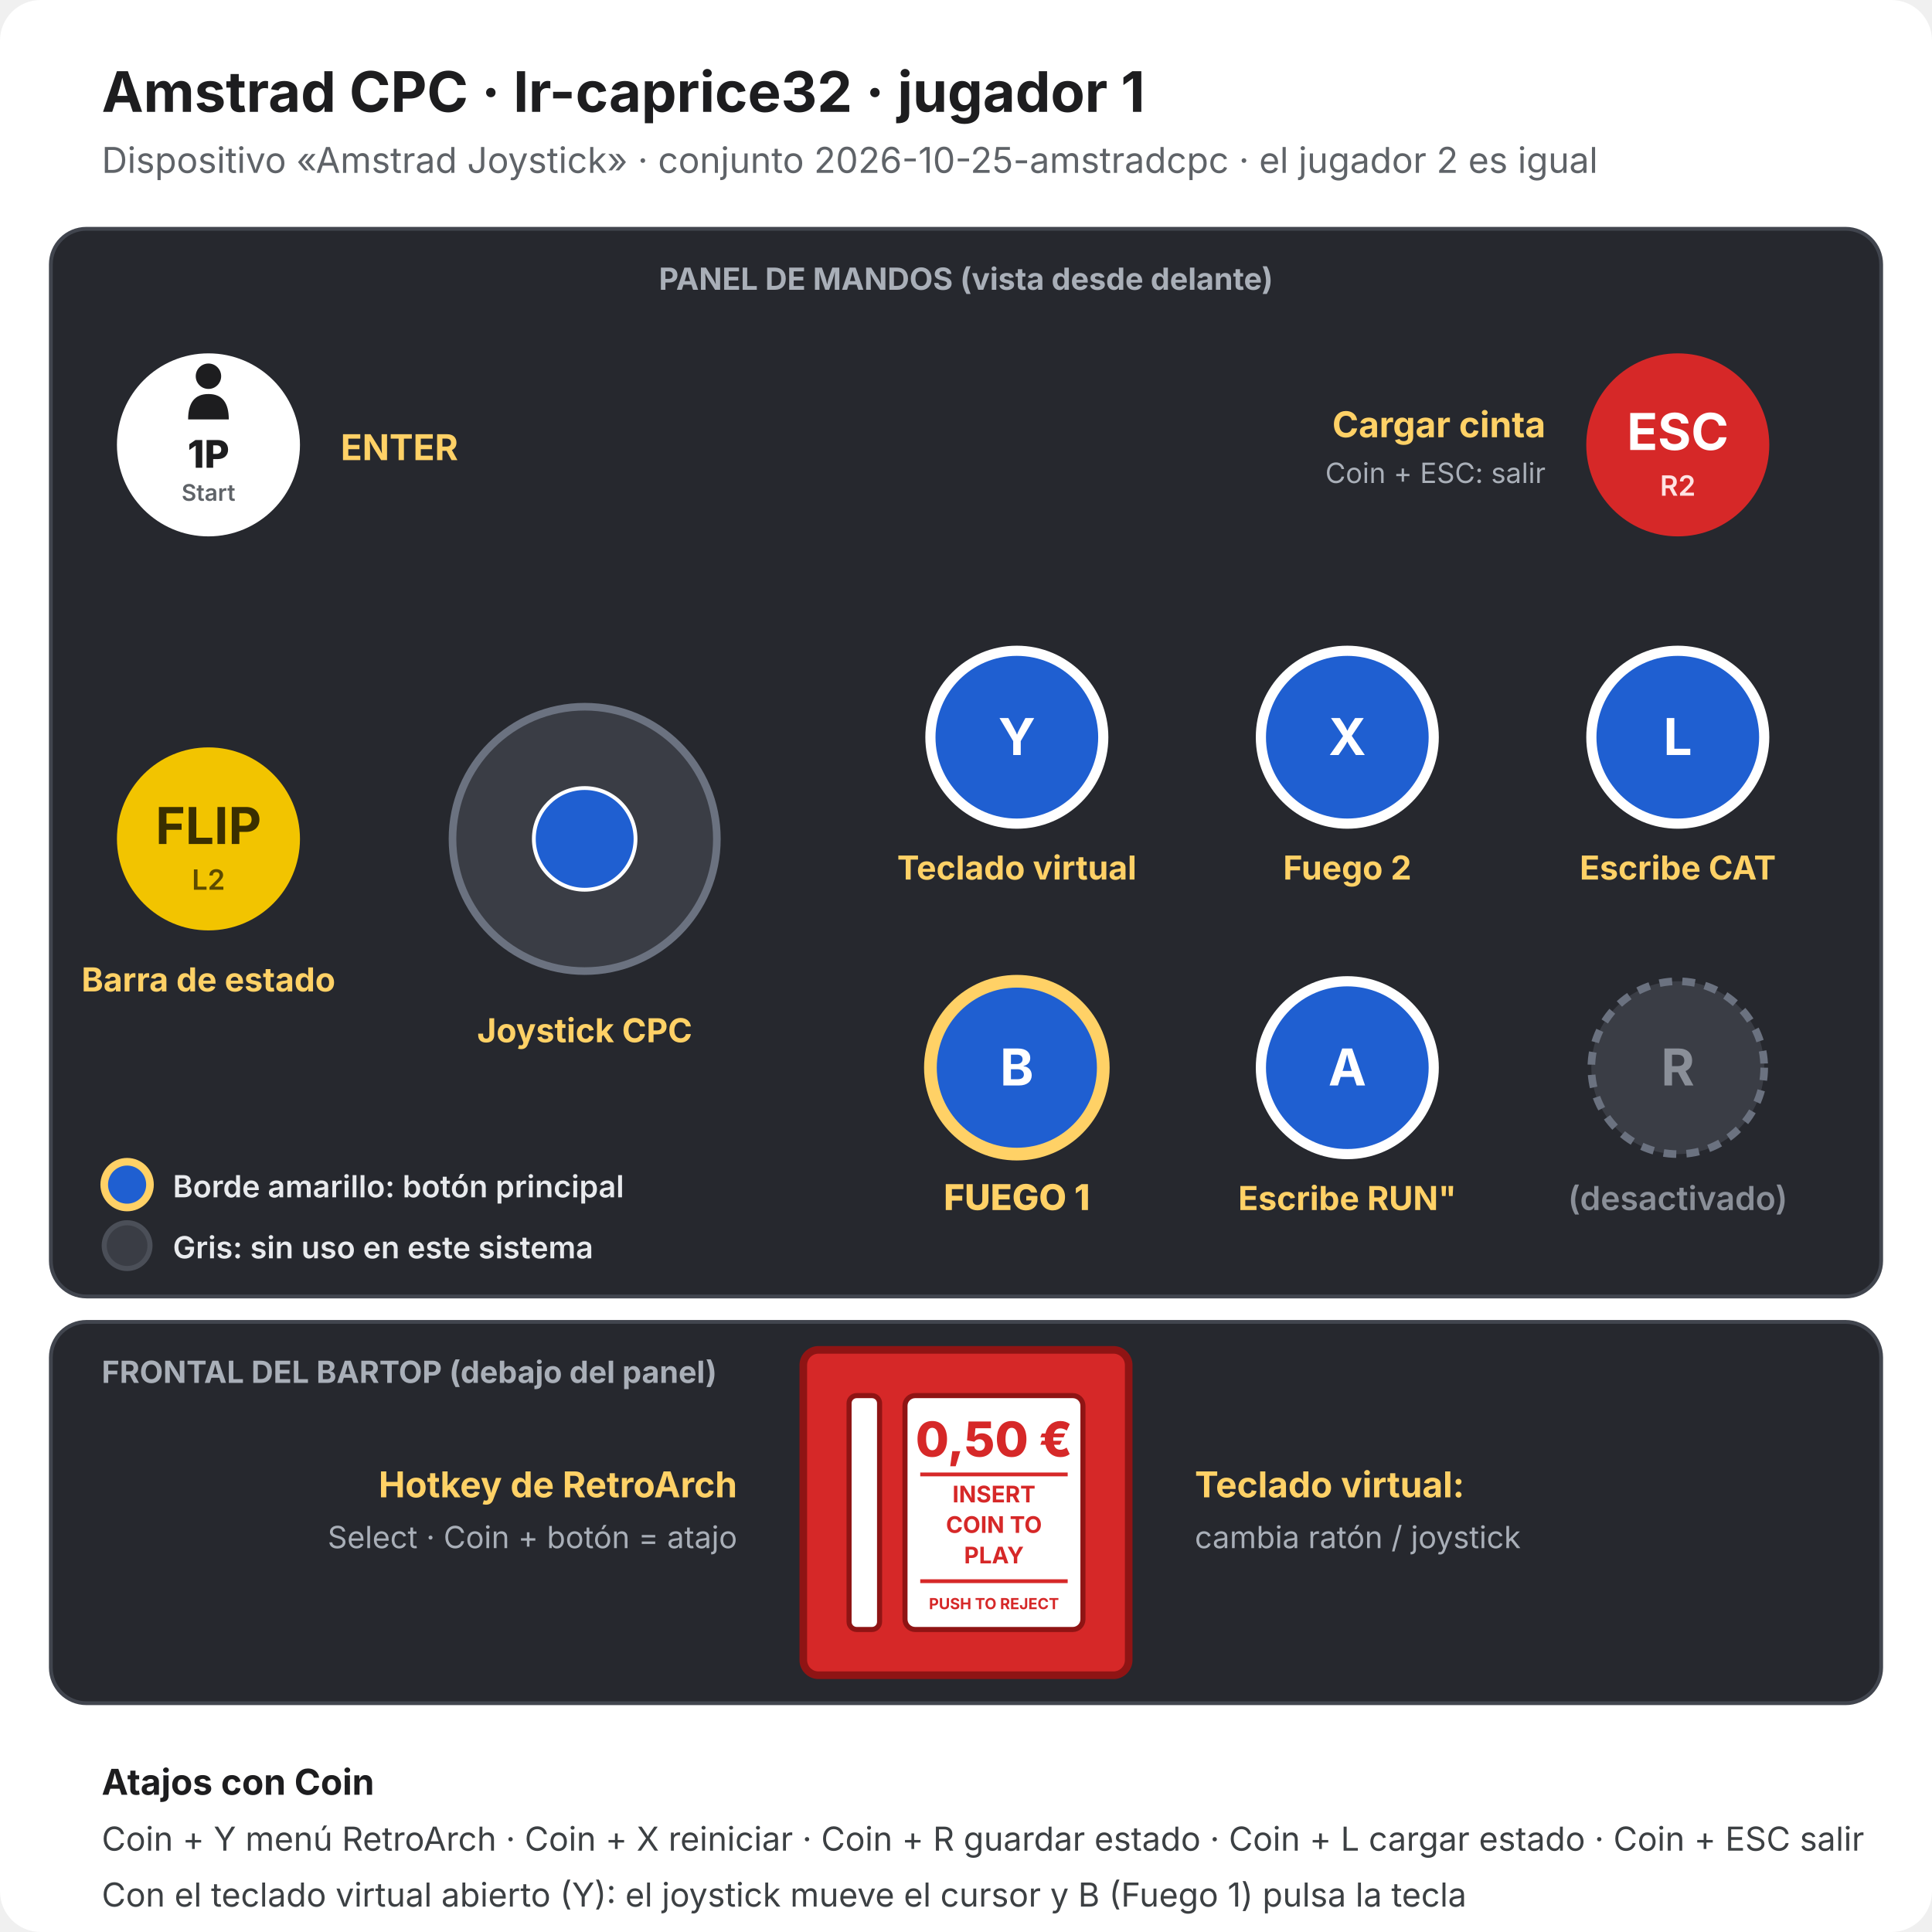
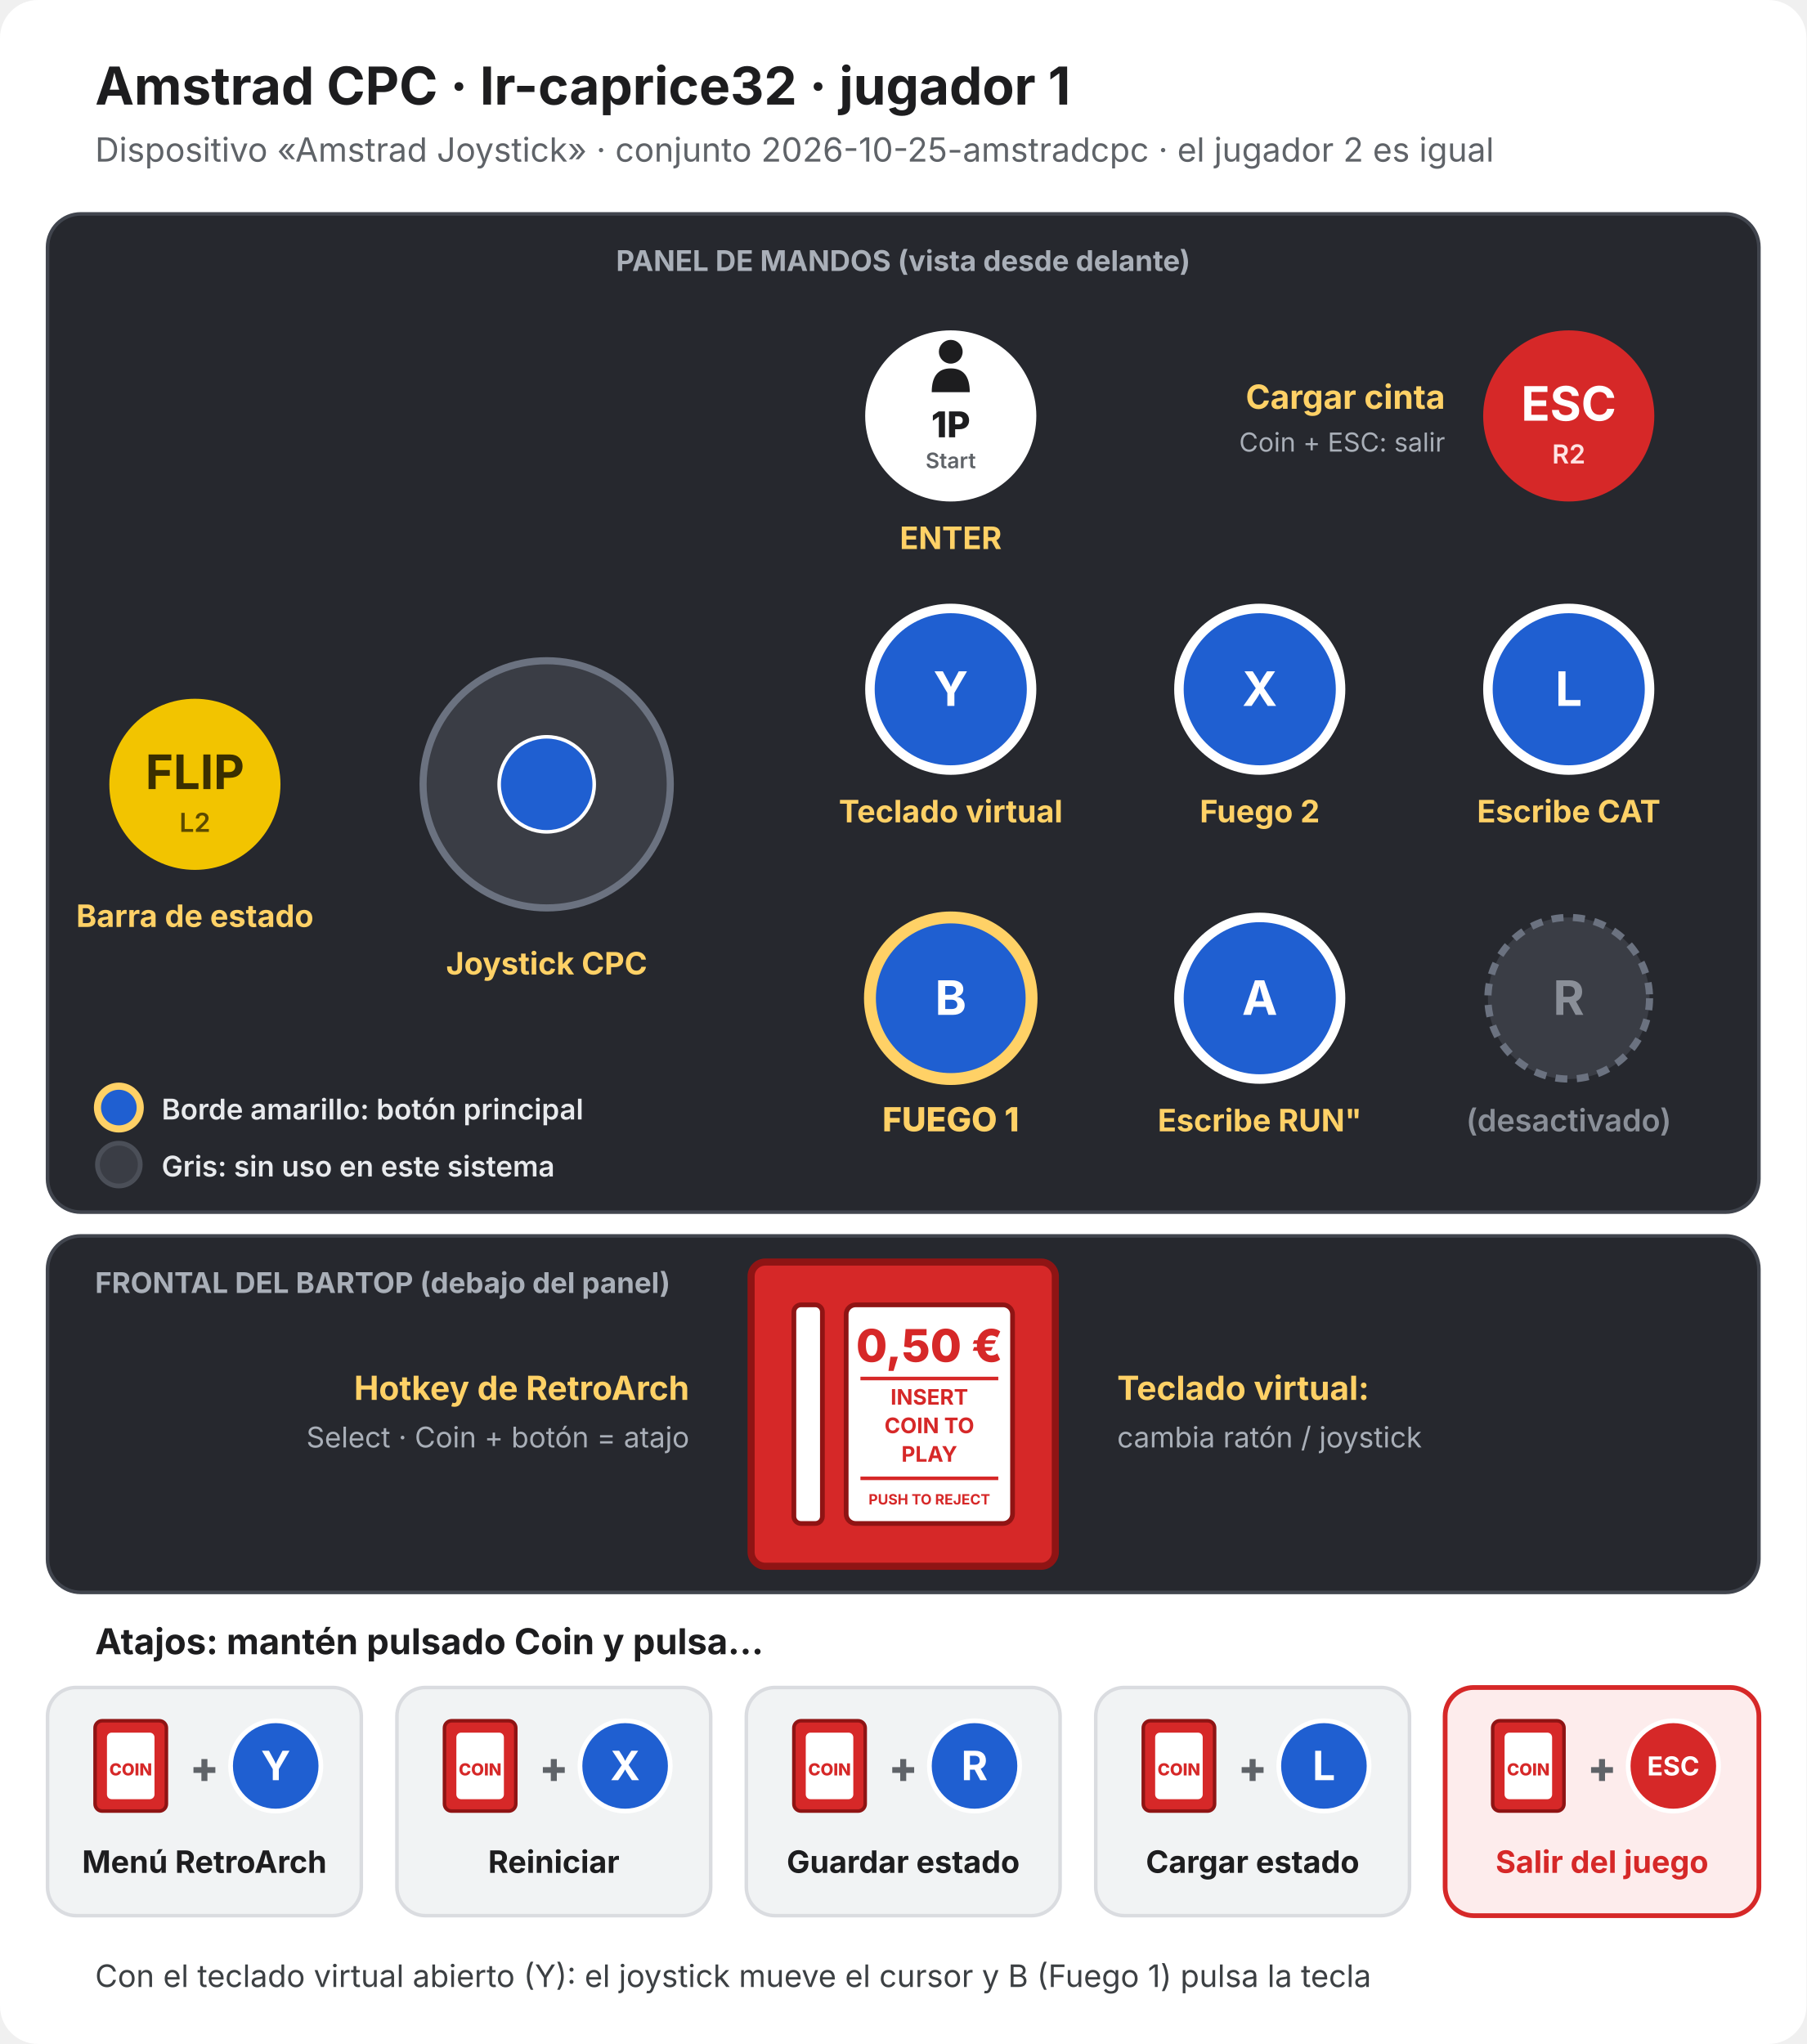
- <svg xmlns="http://www.w3.org/2000/svg" viewBox="0 0 760 760" width="760" height="760" font-family="Inter, Segoe UI, Helvetica, Arial, sans-serif">
-   <rect width="760" height="760" rx="16" fill="#ffffff" />
+ <svg xmlns="http://www.w3.org/2000/svg" viewBox="0 0 760 860" width="760" height="860" font-family="Inter, Segoe UI, Helvetica, Arial, sans-serif">
+   <rect width="760" height="860" rx="16" fill="#ffffff" />
  <text x="40" y="44" font-size="22" font-weight="700" fill="#1d1d1f" text-anchor="start">Amstrad CPC · lr-caprice32 · jugador 1</text>
  <text x="40" y="68" font-size="14" font-weight="400" fill="#5f6368" text-anchor="start">Dispositivo «Amstrad Joystick» · conjunto 2026-10-25-amstradcpc · el jugador 2 es igual</text>
  <rect x="20" y="90" width="720" height="420" rx="14" fill="#26282e" stroke="#41454e" stroke-width="1.5" />
  <text x="380" y="114" font-size="12" font-weight="700" fill="#a9afb8" text-anchor="middle">PANEL DE MANDOS (vista desde delante)</text>
-   <circle cx="82" cy="175" r="34" fill="#ffffff" stroke="#ffffff" stroke-width="4" />
-   <circle cx="82" cy="148" r="5" fill="#1d1d1f" />
-   <path d="M74,165 Q74,155 82,155 Q90,155 90,165 Z" fill="#1d1d1f" />
-   <text x="82" y="184" font-size="15" font-weight="800" fill="#1d1d1f" text-anchor="middle">1P</text>
-   <text x="82" y="197" font-size="9" font-weight="600" fill="#5f6368" text-anchor="middle">Start</text>
-   <text x="134" y="181" font-size="14" font-weight="700" fill="#ffd166" text-anchor="start">ENTER</text>
+   <circle cx="400" cy="175" r="34" fill="#ffffff" stroke="#ffffff" stroke-width="4" />
+   <circle cx="400" cy="148" r="5" fill="#1d1d1f" />
+   <path d="M392,165 Q392,155 400,155 Q408,155 408,165 Z" fill="#1d1d1f" />
+   <text x="400" y="184" font-size="15" font-weight="800" fill="#1d1d1f" text-anchor="middle">1P</text>
+   <text x="400" y="197" font-size="9" font-weight="600" fill="#5f6368" text-anchor="middle">Start</text>
+   <text x="400" y="231" font-size="13" font-weight="700" fill="#ffd166" text-anchor="middle">ENTER</text>
  <circle cx="660" cy="175" r="34" fill="#d62828" stroke="#d62828" stroke-width="4" />
  <text x="660" y="177" font-size="20" font-weight="700" fill="#ffffff" text-anchor="middle">ESC</text>
  <text x="660" y="195" font-size="11" font-weight="600" fill="#ffe3e3" text-anchor="middle">R2</text>
  <text x="608" y="172" font-size="14" font-weight="700" fill="#ffd166" text-anchor="end">Cargar cinta</text>
  <text x="608" y="190" font-size="11" font-weight="400" fill="#a9afb8" text-anchor="end">Coin + ESC: salir</text>
  <circle cx="82" cy="330" r="34" fill="#f2c400" stroke="#f2c400" stroke-width="4" />
  <text x="82" y="332" font-size="20" font-weight="700" fill="#3a2f00" text-anchor="middle">FLIP</text>
  <text x="82" y="350" font-size="11" font-weight="600" fill="#5c4a00" text-anchor="middle">L2</text>
  <text x="82" y="390" font-size="13" font-weight="700" fill="#ffd166" text-anchor="middle">Barra de estado</text>
  <circle cx="50" cy="466" r="9" fill="#1f5fd1" stroke="#ffd166" stroke-width="3" />
  <text x="68" y="471" font-size="12" font-weight="600" fill="#e8eaed" text-anchor="start">Borde amarillo: botón principal</text>
  <circle cx="50" cy="490" r="9" fill="#3a3d45" stroke="#4b4f58" stroke-width="2" />
  <text x="68" y="495" font-size="12" font-weight="600" fill="#e8eaed" text-anchor="start">Gris: sin uso en este sistema</text>
  <circle cx="230" cy="330" r="52" fill="#3a3d45" stroke="#6b7280" stroke-width="3" />
  <circle cx="230" cy="330" r="20" fill="#1f5fd1" stroke="#ffffff" stroke-width="1.5" />
  <text x="230" y="410" font-size="13" font-weight="700" fill="#ffd166" text-anchor="middle">Joystick CPC</text>
  <circle cx="400" cy="290" r="34" fill="#1f5fd1" stroke="#ffffff" stroke-width="4" />
  <text x="400" y="297" font-size="20" font-weight="700" fill="#ffffff" text-anchor="middle">Y</text>
  <text x="400" y="346" font-size="13" font-weight="700" fill="#ffd166" text-anchor="middle">Teclado virtual</text>
  <circle cx="530" cy="290" r="34" fill="#1f5fd1" stroke="#ffffff" stroke-width="4" />
  <text x="530" y="297" font-size="20" font-weight="700" fill="#ffffff" text-anchor="middle">X</text>
  <text x="530" y="346" font-size="13" font-weight="700" fill="#ffd166" text-anchor="middle">Fuego 2</text>
  <circle cx="660" cy="290" r="34" fill="#1f5fd1" stroke="#ffffff" stroke-width="4" />
  <text x="660" y="297" font-size="20" font-weight="700" fill="#ffffff" text-anchor="middle">L</text>
  <text x="660" y="346" font-size="13" font-weight="700" fill="#ffd166" text-anchor="middle">Escribe CAT</text>
  <circle cx="400" cy="420" r="34" fill="#1f5fd1" stroke="#ffd166" stroke-width="5" />
  <text x="400" y="427" font-size="20" font-weight="700" fill="#ffffff" text-anchor="middle">B</text>
  <text x="400" y="476" font-size="14" font-weight="800" fill="#ffd166" text-anchor="middle">FUEGO 1</text>
  <circle cx="530" cy="420" r="34" fill="#1f5fd1" stroke="#ffffff" stroke-width="4" />
  <text x="530" y="427" font-size="20" font-weight="700" fill="#ffffff" text-anchor="middle">A</text>
  <text x="530" y="476" font-size="13" font-weight="700" fill="#ffd166" text-anchor="middle">Escribe RUN"</text>
  <circle cx="660" cy="420" r="34" fill="#3a3d45" stroke="#6b7280" stroke-width="3" stroke-dasharray="5 4" />
  <text x="660" y="427" font-size="20" font-weight="700" fill="#8a8f98" text-anchor="middle">R</text>
  <text x="660" y="476" font-size="13" font-weight="600" fill="#8a8f98" text-anchor="middle">(desactivado)</text>
  <rect x="20" y="520" width="720" height="150" rx="14" fill="#26282e" stroke="#41454e" stroke-width="1.5" />
  <text x="40" y="544" font-size="12" font-weight="700" fill="#a9afb8" text-anchor="start">FRONTAL DEL BARTOP (debajo del panel)</text>
  <rect x="316" y="531" width="128" height="128" rx="6" fill="#d62828" stroke="#8f1414" stroke-width="3" />
  <rect x="334" y="549" width="12" height="92" rx="3" fill="#ffffff" stroke="#8f1414" stroke-width="2" />
  <rect x="356" y="549" width="70" height="92" rx="4" fill="#ffffff" stroke="#8f1414" stroke-width="2" />
  <text x="391" y="573" font-size="19" font-weight="800" fill="#d62828" text-anchor="middle">0,50 €</text>
  <line x1="362" y1="580" x2="420" y2="580" stroke="#d62828" stroke-width="1.5" />
  <text x="391" y="591" font-size="9" font-weight="700" fill="#d62828" text-anchor="middle">INSERT</text>
  <text x="391" y="603" font-size="9" font-weight="700" fill="#d62828" text-anchor="middle">COIN TO</text>
  <text x="391" y="615" font-size="9" font-weight="700" fill="#d62828" text-anchor="middle">PLAY</text>
  <line x1="362" y1="622" x2="420" y2="622" stroke="#d62828" stroke-width="1.5" />
  <text x="391" y="633" font-size="6" font-weight="700" fill="#d62828" text-anchor="middle">PUSH TO REJECT</text>
  <text x="290" y="589" font-size="14" font-weight="700" fill="#ffd166" text-anchor="end">Hotkey de RetroArch</text>
  <text x="290" y="609" font-size="12" font-weight="400" fill="#a9afb8" text-anchor="end">Select · Coin + botón = atajo</text>
  <text x="470" y="589" font-size="14" font-weight="700" fill="#ffd166" text-anchor="start">Teclado virtual:</text>
  <text x="470" y="609" font-size="12" font-weight="400" fill="#a9afb8" text-anchor="start">cambia ratón / joystick</text>
-   <text x="40" y="706" font-size="14" font-weight="700" fill="#1d1d1f" text-anchor="start">Atajos con Coin</text>
-   <text x="40" y="728" font-size="13" font-weight="400" fill="#3c4043" text-anchor="start">Coin + Y menú RetroArch · Coin + X reiniciar · Coin + R guardar estado · Coin + L cargar estado · Coin + ESC salir</text>
-   <text x="40" y="750" font-size="13" font-weight="400" fill="#3c4043" text-anchor="start">Con el teclado virtual abierto (Y): el joystick mueve el cursor y B (Fuego 1) pulsa la tecla</text>
+   <text x="40" y="696" font-size="15" font-weight="700" fill="#1d1d1f" text-anchor="start">Atajos: mantén pulsado Coin y pulsa…</text>
+   <rect x="20" y="710" width="132" height="96" rx="12" fill="#f1f3f4" stroke="#dadce0" stroke-width="1.5" />
+   <rect x="40.0" y="724" width="30" height="38" rx="3" fill="#d62828" stroke="#8f1414" stroke-width="1.5" />
+   <rect x="45.0" y="729" width="20" height="28" rx="2" fill="#ffffff" />
+   <text x="55.0" y="747" font-size="7" font-weight="800" fill="#d62828" text-anchor="middle">COIN</text>
+   <text x="86.0" y="750" font-size="18" font-weight="800" fill="#5f6368" text-anchor="middle">+</text>
+   <circle cx="116.0" cy="743" r="19" fill="#1f5fd1" stroke="#ffffff" stroke-width="2" />
+   <text x="116.0" y="749" font-size="17" font-weight="700" fill="#ffffff" text-anchor="middle">Y</text>
+   <text x="86.0" y="788" font-size="13" font-weight="700" fill="#1d1d1f" text-anchor="middle">Menú RetroArch</text>
+   <rect x="167" y="710" width="132" height="96" rx="12" fill="#f1f3f4" stroke="#dadce0" stroke-width="1.5" />
+   <rect x="187.0" y="724" width="30" height="38" rx="3" fill="#d62828" stroke="#8f1414" stroke-width="1.5" />
+   <rect x="192.0" y="729" width="20" height="28" rx="2" fill="#ffffff" />
+   <text x="202.0" y="747" font-size="7" font-weight="800" fill="#d62828" text-anchor="middle">COIN</text>
+   <text x="233.0" y="750" font-size="18" font-weight="800" fill="#5f6368" text-anchor="middle">+</text>
+   <circle cx="263.0" cy="743" r="19" fill="#1f5fd1" stroke="#ffffff" stroke-width="2" />
+   <text x="263.0" y="749" font-size="17" font-weight="700" fill="#ffffff" text-anchor="middle">X</text>
+   <text x="233.0" y="788" font-size="13" font-weight="700" fill="#1d1d1f" text-anchor="middle">Reiniciar</text>
+   <rect x="314" y="710" width="132" height="96" rx="12" fill="#f1f3f4" stroke="#dadce0" stroke-width="1.5" />
+   <rect x="334.0" y="724" width="30" height="38" rx="3" fill="#d62828" stroke="#8f1414" stroke-width="1.5" />
+   <rect x="339.0" y="729" width="20" height="28" rx="2" fill="#ffffff" />
+   <text x="349.0" y="747" font-size="7" font-weight="800" fill="#d62828" text-anchor="middle">COIN</text>
+   <text x="380.0" y="750" font-size="18" font-weight="800" fill="#5f6368" text-anchor="middle">+</text>
+   <circle cx="410.0" cy="743" r="19" fill="#1f5fd1" stroke="#ffffff" stroke-width="2" />
+   <text x="410.0" y="749" font-size="17" font-weight="700" fill="#ffffff" text-anchor="middle">R</text>
+   <text x="380.0" y="788" font-size="13" font-weight="700" fill="#1d1d1f" text-anchor="middle">Guardar estado</text>
+   <rect x="461" y="710" width="132" height="96" rx="12" fill="#f1f3f4" stroke="#dadce0" stroke-width="1.5" />
+   <rect x="481.0" y="724" width="30" height="38" rx="3" fill="#d62828" stroke="#8f1414" stroke-width="1.5" />
+   <rect x="486.0" y="729" width="20" height="28" rx="2" fill="#ffffff" />
+   <text x="496.0" y="747" font-size="7" font-weight="800" fill="#d62828" text-anchor="middle">COIN</text>
+   <text x="527.0" y="750" font-size="18" font-weight="800" fill="#5f6368" text-anchor="middle">+</text>
+   <circle cx="557.0" cy="743" r="19" fill="#1f5fd1" stroke="#ffffff" stroke-width="2" />
+   <text x="557.0" y="749" font-size="17" font-weight="700" fill="#ffffff" text-anchor="middle">L</text>
+   <text x="527.0" y="788" font-size="13" font-weight="700" fill="#1d1d1f" text-anchor="middle">Cargar estado</text>
+   <rect x="608" y="710" width="132" height="96" rx="12" fill="#fdecec" stroke="#d62828" stroke-width="2" />
+   <rect x="628.0" y="724" width="30" height="38" rx="3" fill="#d62828" stroke="#8f1414" stroke-width="1.5" />
+   <rect x="633.0" y="729" width="20" height="28" rx="2" fill="#ffffff" />
+   <text x="643.0" y="747" font-size="7" font-weight="800" fill="#d62828" text-anchor="middle">COIN</text>
+   <text x="674.0" y="750" font-size="18" font-weight="800" fill="#5f6368" text-anchor="middle">+</text>
+   <circle cx="704.0" cy="743" r="19" fill="#d62828" stroke="#ffffff" stroke-width="2" />
+   <text x="704.0" y="747" font-size="11" font-weight="700" fill="#ffffff" text-anchor="middle">ESC</text>
+   <text x="674.0" y="788" font-size="13" font-weight="700" fill="#d62828" text-anchor="middle">Salir del juego</text>
+   <text x="40" y="836" font-size="13" font-weight="400" fill="#3c4043" text-anchor="start">Con el teclado virtual abierto (Y): el joystick mueve el cursor y B (Fuego 1) pulsa la tecla</text>
</svg>
